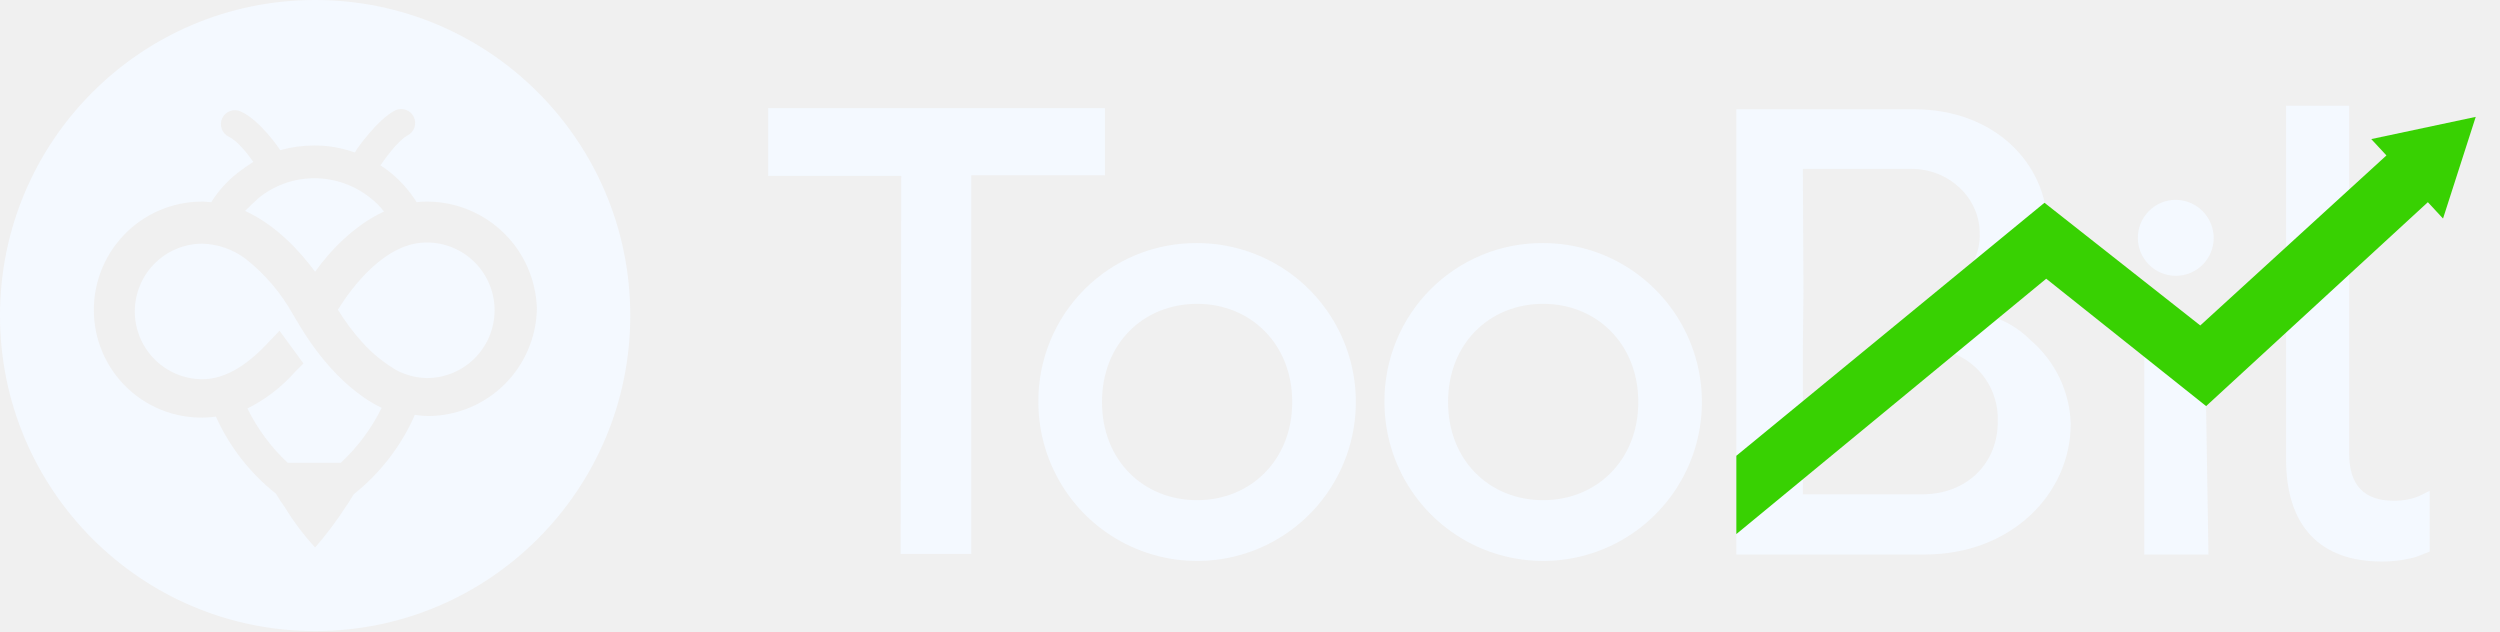
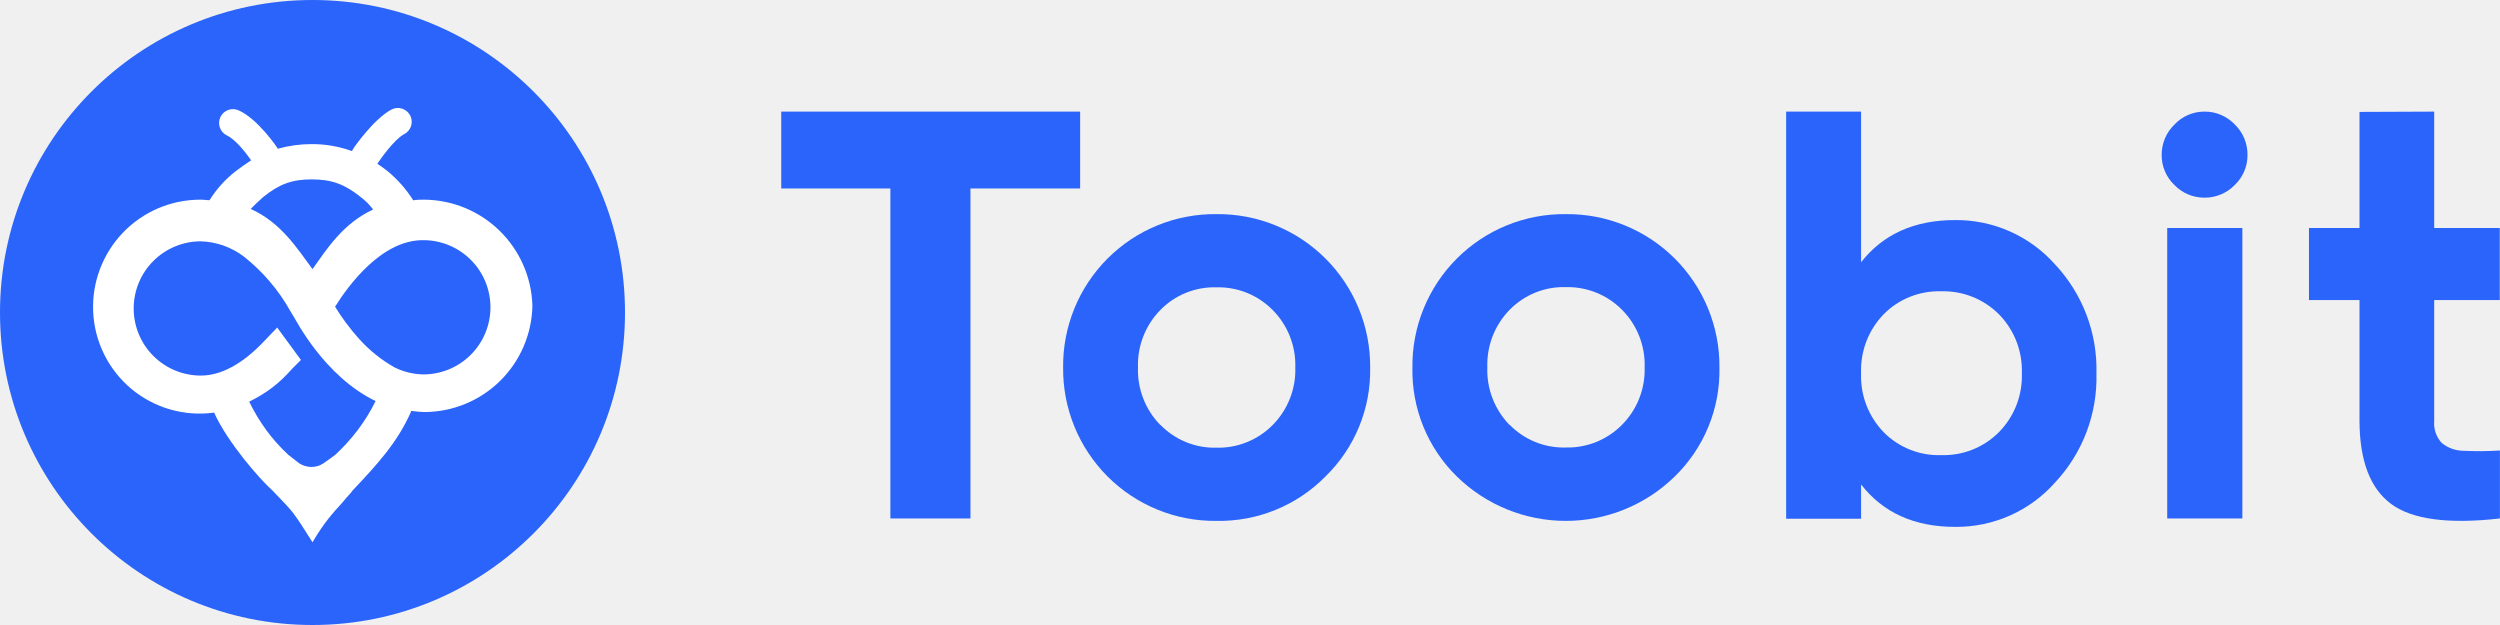
- <svg xmlns="http://www.w3.org/2000/svg" width="103" height="26" viewBox="0 0 103 26" fill="none">
-   <path d="M96.783 4.357V18.657C96.783 19.982 97.384 20.631 98.634 20.631C98.988 20.635 99.339 20.57 99.668 20.439L100.101 20.222V22.726L99.548 22.943C99.086 23.073 98.609 23.137 98.129 23.135C95.605 23.135 94.186 21.691 94.186 18.922V4.357" fill="#F4F9FF" />
-   <path d="M37.131 7.246H31.649V4.454H45.522V7.222H40.016V22.822H37.107L37.131 7.246V7.246Z" fill="#F4F9FF" />
-   <path d="M49.321 10.015C50.615 10.015 51.879 10.399 52.955 11.118C54.03 11.838 54.868 12.861 55.363 14.057C55.858 15.254 55.988 16.57 55.735 17.84C55.483 19.111 54.86 20.277 53.946 21.193C53.031 22.109 51.866 22.733 50.597 22.985C49.328 23.238 48.014 23.108 46.819 22.613C45.623 22.117 44.602 21.278 43.884 20.201C43.165 19.124 42.781 17.858 42.781 16.563C42.775 15.701 42.94 14.847 43.266 14.05C43.593 13.252 44.074 12.528 44.683 11.918C45.291 11.309 46.015 10.827 46.811 10.5C47.607 10.173 48.461 10.008 49.321 10.015ZM53.24 16.563C53.24 14.18 51.533 12.518 49.321 12.518C47.109 12.518 45.402 14.156 45.402 16.563C45.402 18.97 47.109 20.607 49.321 20.607C51.533 20.607 53.24 18.946 53.24 16.563Z" fill="#F4F9FF" />
-   <path d="M89.642 8.233C90.055 8.237 90.451 8.402 90.743 8.695C91.036 8.988 91.202 9.384 91.205 9.798C91.205 10.004 91.165 10.208 91.087 10.398C91.009 10.588 90.894 10.761 90.748 10.906C90.603 11.052 90.431 11.167 90.241 11.245C90.051 11.324 89.847 11.364 89.642 11.363C89.227 11.363 88.83 11.198 88.537 10.905C88.244 10.611 88.079 10.213 88.079 9.798C88.079 9.383 88.244 8.985 88.537 8.692C88.83 8.398 89.227 8.233 89.642 8.233Z" fill="#F4F9FF" />
-   <path d="M88.343 11.796L90.844 13.819L90.988 22.846H88.343V11.796Z" fill="#F4F9FF" />
-   <path d="M83.655 14.011C83.218 13.57 82.682 13.24 82.092 13.048C82.52 12.854 82.904 12.576 83.222 12.23C83.96 11.461 84.366 10.431 84.352 9.365C84.352 6.717 82.14 4.502 78.87 4.502H71.537V22.846H79.303C82.837 22.846 85.314 20.367 85.314 17.454C85.293 16.796 85.134 16.149 84.849 15.557C84.563 14.964 84.156 14.437 83.655 14.011V14.011ZM79.183 20.367H74.278V14.348L74.302 12.013L74.278 6.958H78.75C80.313 6.958 81.563 8.161 81.563 9.606C81.58 10.007 81.494 10.406 81.313 10.764C81.132 11.122 80.862 11.428 80.529 11.652L80.361 14.517C80.943 14.717 81.446 15.098 81.797 15.605C82.147 16.112 82.326 16.717 82.308 17.333C82.332 19.043 81.082 20.367 79.183 20.367Z" fill="#F4F9FF" />
-   <path d="M63.579 10.015C64.872 10.015 66.137 10.399 67.212 11.118C68.288 11.838 69.126 12.861 69.621 14.057C70.116 15.254 70.245 16.57 69.993 17.84C69.741 19.111 69.118 20.277 68.203 21.193C67.289 22.109 66.123 22.733 64.855 22.985C63.586 23.238 62.271 23.108 61.076 22.613C59.881 22.117 58.86 21.278 58.141 20.201C57.423 19.124 57.039 17.858 57.039 16.563C57.033 15.701 57.198 14.847 57.524 14.05C57.85 13.252 58.332 12.528 58.94 11.918C59.549 11.309 60.273 10.827 61.069 10.5C61.865 10.173 62.718 10.008 63.579 10.015ZM67.498 16.563C67.498 14.18 65.791 12.518 63.579 12.518C61.367 12.518 59.66 14.156 59.66 16.563C59.66 18.97 61.367 20.607 63.579 20.607C65.791 20.607 67.498 18.946 67.498 16.563Z" fill="#F4F9FF" />
-   <path d="M102 4.815L97.696 5.73L98.321 6.404L90.651 13.409L84.232 8.354L71.537 18.778V22.004L84.304 11.483L90.892 16.731L100.028 8.33L100.653 9.004L102 4.815Z" fill="#38D102" />
-   <path fill-rule="evenodd" clip-rule="evenodd" d="M25.967 13C25.967 20.18 20.154 26 12.983 26C5.813 26 0 20.18 0 13C0 5.82 5.813 0 12.983 0C20.154 0 25.967 5.82 25.967 13ZM17.167 8.33C17.318 8.31 17.471 8.302 17.624 8.306C18.797 8.315 19.92 8.779 20.759 9.601C21.597 10.422 22.085 11.537 22.12 12.711C22.1 13.888 21.62 15.01 20.785 15.838C19.949 16.666 18.823 17.133 17.648 17.141C17.462 17.138 17.278 17.122 17.095 17.093C17.081 17.106 17.075 17.112 17.073 17.119C17.071 17.125 17.071 17.131 17.071 17.141C16.508 18.402 15.651 19.508 14.57 20.367C14.534 20.42 14.499 20.481 14.46 20.546C14.396 20.654 14.324 20.775 14.234 20.896C13.856 21.478 13.438 22.033 12.983 22.557C12.514 22.046 12.095 21.489 11.733 20.896C11.602 20.719 11.481 20.534 11.372 20.343C10.304 19.497 9.455 18.408 8.896 17.165C8.287 17.248 7.666 17.204 7.075 17.034C6.484 16.865 5.934 16.573 5.461 16.179C4.989 15.785 4.603 15.297 4.329 14.745C4.055 14.194 3.899 13.591 3.871 12.976C3.843 12.373 3.937 11.771 4.148 11.207C4.359 10.642 4.682 10.125 5.098 9.689C5.514 9.252 6.013 8.905 6.567 8.667C7.121 8.429 7.717 8.306 8.319 8.306H8.367C8.43 8.306 8.494 8.312 8.554 8.319C8.607 8.324 8.658 8.33 8.704 8.33C8.992 7.869 9.358 7.461 9.786 7.126C10.002 6.957 10.218 6.813 10.435 6.669L10.435 6.669C10.218 6.356 9.786 5.802 9.425 5.633C9.288 5.566 9.183 5.447 9.133 5.303C9.084 5.159 9.093 5 9.16 4.863C9.227 4.726 9.346 4.621 9.49 4.571C9.635 4.521 9.793 4.531 9.93 4.598C10.723 4.959 11.541 6.163 11.541 6.187C11.995 6.061 12.464 5.996 12.935 5.994C13.509 5.99 14.079 6.088 14.618 6.283C14.648 6.247 14.672 6.206 14.69 6.163C14.69 6.163 15.532 4.935 16.277 4.55C16.414 4.483 16.572 4.473 16.717 4.523C16.788 4.547 16.854 4.586 16.911 4.636C16.967 4.686 17.014 4.747 17.047 4.815C17.114 4.952 17.123 5.11 17.074 5.255C17.024 5.399 16.919 5.518 16.782 5.585C16.349 5.826 15.772 6.669 15.676 6.813C15.826 6.909 15.97 7.014 16.109 7.126C16.523 7.469 16.88 7.875 17.167 8.33ZM12.959 7.343C12.119 7.342 11.304 7.631 10.651 8.161C10.435 8.354 10.266 8.522 10.098 8.691C11.372 9.269 12.358 10.352 12.983 11.194C13.584 10.352 14.57 9.293 15.82 8.715C15.661 8.507 15.475 8.321 15.267 8.161C14.613 7.634 13.799 7.346 12.959 7.343ZM11.853 19.067H14.041C14.735 18.421 15.305 17.654 15.724 16.804C13.781 15.864 12.532 13.732 12.265 13.277C12.238 13.23 12.221 13.201 12.214 13.193L12.07 12.952C11.577 12.068 10.916 11.291 10.122 10.665C9.608 10.278 8.986 10.059 8.343 10.039C7.603 10.039 6.894 10.333 6.371 10.857C5.848 11.38 5.554 12.091 5.554 12.832C5.554 13.572 5.848 14.282 6.371 14.806C6.894 15.33 7.603 15.624 8.343 15.624C9.184 15.624 10.074 15.143 10.964 14.204L11.517 13.626L12.502 14.974L12.142 15.335C11.595 15.954 10.934 16.461 10.194 16.828C10.606 17.669 11.168 18.428 11.853 19.067ZM16.397 15.287C16.765 15.467 17.167 15.566 17.576 15.576C17.942 15.578 18.305 15.507 18.644 15.368C18.983 15.229 19.291 15.025 19.551 14.767C19.811 14.508 20.018 14.201 20.16 13.863C20.301 13.525 20.375 13.162 20.377 12.795C20.378 12.429 20.308 12.065 20.169 11.726C20.03 11.386 19.826 11.078 19.568 10.817C19.31 10.557 19.004 10.35 18.666 10.208C18.328 10.066 17.966 9.992 17.6 9.991C15.868 9.967 14.474 11.868 13.921 12.759C14.209 13.229 14.539 13.672 14.907 14.083C15.334 14.564 15.838 14.971 16.397 15.287Z" fill="#F4F9FF" />
+ <svg xmlns="http://www.w3.org/2000/svg" width="104" height="26" viewBox="0 0 104 26" fill="none">
+   <path d="M44.934 4.643V7.84H40.371V21.568H37.04V7.84H32.5V4.643H44.934Z" fill="#2A64FB" />
+   <path d="M55.14 19.821C54.548 20.421 53.841 20.895 53.06 21.212C52.28 21.53 51.443 21.685 50.601 21.669C49.761 21.678 48.928 21.519 48.151 21.201C47.373 20.884 46.667 20.414 46.073 19.82C45.479 19.225 45.01 18.518 44.693 17.74C44.376 16.962 44.217 16.128 44.226 15.287C44.217 14.447 44.376 13.613 44.693 12.835C45.01 12.057 45.48 11.35 46.073 10.756C46.667 10.162 47.373 9.692 48.151 9.375C48.928 9.057 49.761 8.899 50.601 8.908C51.441 8.898 52.276 9.056 53.055 9.373C53.834 9.69 54.542 10.159 55.138 10.753C55.733 11.347 56.205 12.054 56.524 12.832C56.844 13.611 57.005 14.445 56.999 15.287C57.016 16.13 56.86 16.968 56.54 17.747C56.221 18.527 55.744 19.233 55.14 19.821V19.821ZM48.272 17.672C48.573 17.983 48.936 18.228 49.337 18.392C49.737 18.556 50.168 18.635 50.601 18.624C51.035 18.635 51.466 18.558 51.869 18.395C52.272 18.233 52.637 17.99 52.942 17.681C53.254 17.367 53.498 16.993 53.66 16.581C53.822 16.17 53.899 15.729 53.885 15.287C53.899 14.845 53.822 14.405 53.66 13.994C53.498 13.583 53.254 13.209 52.942 12.896C52.637 12.587 52.272 12.344 51.869 12.181C51.466 12.019 51.035 11.941 50.601 11.953C50.168 11.94 49.738 12.018 49.337 12.18C48.935 12.343 48.572 12.586 48.27 12.896C47.961 13.211 47.72 13.585 47.56 13.996C47.4 14.407 47.325 14.846 47.34 15.287C47.325 15.728 47.4 16.168 47.56 16.579C47.719 16.991 47.961 17.366 48.27 17.681L48.272 17.672Z" fill="#2A64FB" />
+   <path d="M69.671 19.821C68.459 21.006 66.832 21.669 65.138 21.669C63.443 21.669 61.816 21.006 60.604 19.821C60.003 19.232 59.529 18.525 59.211 17.746C58.894 16.966 58.739 16.129 58.756 15.287C58.747 14.447 58.906 13.613 59.223 12.835C59.541 12.057 60.01 11.35 60.604 10.756C61.197 10.162 61.904 9.692 62.681 9.375C63.459 9.057 64.291 8.899 65.131 8.908C65.972 8.898 66.806 9.056 67.585 9.373C68.364 9.69 69.072 10.159 69.668 10.753C70.264 11.347 70.735 12.054 71.055 12.832C71.374 13.611 71.536 14.445 71.529 15.287C71.547 16.13 71.39 16.968 71.071 17.747C70.751 18.527 70.274 19.233 69.671 19.821V19.821ZM62.802 17.672C63.105 17.982 63.468 18.225 63.869 18.388C64.27 18.55 64.701 18.628 65.133 18.616C65.567 18.627 65.999 18.549 66.402 18.387C66.804 18.224 67.17 17.981 67.475 17.672C67.787 17.359 68.031 16.984 68.193 16.573C68.355 16.161 68.431 15.721 68.417 15.279C68.431 14.837 68.355 14.397 68.193 13.985C68.031 13.574 67.787 13.2 67.475 12.887C67.17 12.578 66.804 12.335 66.402 12.173C65.999 12.011 65.567 11.933 65.133 11.944C64.701 11.932 64.27 12.009 63.869 12.172C63.468 12.334 63.105 12.578 62.802 12.887C62.494 13.202 62.252 13.576 62.092 13.987C61.933 14.399 61.858 14.838 61.873 15.279C61.856 15.721 61.93 16.162 62.09 16.575C62.249 16.988 62.491 17.364 62.8 17.681L62.802 17.672Z" fill="#2A64FB" />
+   <path d="M81.331 9.155C82.117 9.148 82.895 9.309 83.614 9.628C84.332 9.947 84.974 10.417 85.495 11.005C86.641 12.231 87.258 13.859 87.212 15.537C87.257 17.215 86.64 18.843 85.495 20.068C84.974 20.657 84.332 21.127 83.614 21.446C82.895 21.765 82.117 21.926 81.331 21.918C79.641 21.918 78.338 21.33 77.421 20.154V21.579H74.304V4.643H77.421V10.909C78.338 9.74 79.641 9.155 81.331 9.155ZM78.361 17.98C78.672 18.295 79.045 18.542 79.457 18.706C79.868 18.871 80.309 18.948 80.752 18.934C81.196 18.947 81.638 18.87 82.051 18.706C82.464 18.542 82.839 18.295 83.153 17.98C83.471 17.658 83.72 17.274 83.884 16.852C84.048 16.43 84.125 15.979 84.109 15.526C84.124 15.074 84.048 14.623 83.884 14.201C83.719 13.779 83.471 13.395 83.153 13.072C82.839 12.758 82.464 12.511 82.051 12.347C81.638 12.183 81.196 12.105 80.752 12.118C80.309 12.104 79.868 12.182 79.457 12.346C79.045 12.51 78.672 12.757 78.361 13.072C78.047 13.397 77.802 13.781 77.64 14.203C77.479 14.625 77.404 15.075 77.421 15.526C77.404 15.977 77.478 16.428 77.64 16.849C77.802 17.271 78.047 17.656 78.361 17.98V17.98Z" fill="#2A64FB" />
+   <path d="M91.702 8.223C91.469 8.224 91.238 8.178 91.024 8.087C90.81 7.996 90.616 7.863 90.455 7.695C90.285 7.534 90.151 7.34 90.06 7.124C89.969 6.909 89.923 6.678 89.925 6.444C89.924 6.209 89.97 5.976 90.061 5.759C90.152 5.542 90.286 5.346 90.455 5.183C90.614 5.012 90.807 4.875 91.022 4.782C91.237 4.69 91.468 4.642 91.702 4.643C91.939 4.64 92.175 4.687 92.394 4.78C92.612 4.873 92.809 5.01 92.972 5.183C93.14 5.347 93.273 5.543 93.363 5.76C93.453 5.977 93.498 6.209 93.496 6.444C93.498 6.678 93.452 6.909 93.361 7.124C93.27 7.34 93.135 7.534 92.966 7.695C92.802 7.864 92.606 7.998 92.388 8.089C92.171 8.18 91.937 8.226 91.702 8.223V8.223ZM90.156 21.568V9.484H93.282V21.568H90.156Z" fill="#2A64FB" />
+   <path d="M103.991 12.482H101.263V17.507C101.248 17.674 101.268 17.842 101.322 18C101.376 18.159 101.463 18.304 101.576 18.427C101.836 18.638 102.16 18.754 102.495 18.753C102.995 18.777 103.497 18.772 103.997 18.741V21.568C101.851 21.812 100.342 21.61 99.47 20.964C98.599 20.318 98.16 19.166 98.155 17.507V12.482H96.053V9.484H98.155V4.656L101.263 4.643V9.484H103.991V12.482Z" fill="#2A64FB" />
+   <path d="M13 26C20.18 26 26 20.18 26 13C26 5.82 20.18 0 13 0C5.82 0 0 5.82 0 13C0 20.18 5.82 26 13 26Z" fill="#2A64FB" />
+   <path d="M17.646 8.306C17.494 8.302 17.341 8.31 17.189 8.33C16.902 7.875 16.544 7.469 16.13 7.126C15.991 7.014 15.846 6.909 15.696 6.813C15.793 6.669 16.37 5.826 16.804 5.585C16.941 5.518 17.046 5.399 17.096 5.255C17.145 5.111 17.136 4.952 17.069 4.815C17.035 4.747 16.989 4.686 16.933 4.636C16.876 4.586 16.81 4.548 16.738 4.523C16.594 4.473 16.436 4.483 16.298 4.55C15.552 4.935 14.709 6.163 14.709 6.163C14.691 6.206 14.666 6.247 14.637 6.283C14.097 6.088 13.526 5.991 12.952 5.995C12.48 5.996 12.01 6.061 11.556 6.187C11.556 6.163 10.737 4.959 9.943 4.598C9.805 4.531 9.647 4.521 9.503 4.571C9.358 4.621 9.239 4.726 9.172 4.863C9.105 5 9.095 5.159 9.145 5.303C9.195 5.448 9.3 5.566 9.437 5.633C9.798 5.802 10.232 6.356 10.448 6.669C10.232 6.813 10.015 6.958 9.798 7.126C9.37 7.461 9.003 7.869 8.715 8.33C8.619 8.33 8.498 8.306 8.378 8.306H8.33C7.727 8.306 7.13 8.429 6.575 8.667C6.021 8.905 5.521 9.252 5.104 9.689C4.688 10.125 4.365 10.642 4.154 11.207C3.942 11.772 3.848 12.373 3.876 12.976C3.904 13.591 4.061 14.194 4.335 14.745C4.609 15.297 4.995 15.785 5.468 16.18C5.942 16.574 6.492 16.865 7.084 17.034C7.676 17.204 8.297 17.248 8.907 17.165C9.467 18.408 10.817 19.948 11.333 20.404C11.552 20.642 11.512 20.583 11.77 20.86C12.12 21.238 12.187 21.258 13 22.558C13.497 21.714 13.834 21.357 14.252 20.896C14.396 20.704 14.572 20.548 14.668 20.404C15.72 19.293 16.53 18.402 17.093 17.141C17.093 17.117 17.093 17.117 17.117 17.093C17.3 17.122 17.485 17.138 17.67 17.141C18.847 17.134 19.975 16.666 20.812 15.838C21.648 15.01 22.128 13.888 22.148 12.711C22.113 11.537 21.625 10.422 20.785 9.601C19.946 8.779 18.821 8.315 17.646 8.306ZM10.943 8.201C11.596 7.671 12.134 7.461 12.976 7.462C13.817 7.465 14.354 7.674 15.009 8.201C15.217 8.361 15.364 8.507 15.523 8.715C14.271 9.293 13.602 10.352 13 11.195C12.374 10.352 11.705 9.269 10.429 8.691C10.597 8.522 10.726 8.394 10.943 8.201ZM13.953 18.915C13.953 18.915 13.656 19.14 13.457 19.273C13.453 19.276 13.448 19.279 13.443 19.282C13.141 19.481 12.749 19.468 12.445 19.273V19.273L11.988 18.915C11.302 18.277 10.778 17.551 10.366 16.709C11.107 16.342 11.61 15.954 12.158 15.335L12.519 14.974L11.531 13.626L10.978 14.204C10.087 15.143 9.196 15.624 8.354 15.624C7.613 15.624 6.903 15.33 6.379 14.806C5.855 14.283 5.561 13.572 5.561 12.832C5.561 12.091 5.855 11.381 6.379 10.857C6.903 10.333 7.613 10.039 8.354 10.039C8.998 10.059 9.62 10.278 10.135 10.665C10.93 11.291 11.592 12.069 12.085 12.952L12.23 13.193C12.302 13.289 13.483 15.65 15.625 16.685C15.205 17.535 14.648 18.269 13.953 18.915ZM17.598 15.576C17.189 15.566 16.786 15.467 16.419 15.287C15.858 14.971 15.354 14.564 14.926 14.084C14.558 13.673 14.227 13.229 13.939 12.759C14.493 11.869 15.889 9.967 17.622 9.991C17.989 9.992 18.352 10.066 18.69 10.208C19.028 10.35 19.335 10.557 19.593 10.817C19.852 11.078 20.056 11.386 20.195 11.726C20.334 12.065 20.404 12.429 20.403 12.796C20.401 13.162 20.328 13.525 20.186 13.863C20.044 14.201 19.837 14.508 19.576 14.767C19.316 15.025 19.007 15.229 18.668 15.368C18.328 15.507 17.965 15.578 17.598 15.576Z" fill="white" />
</svg>
